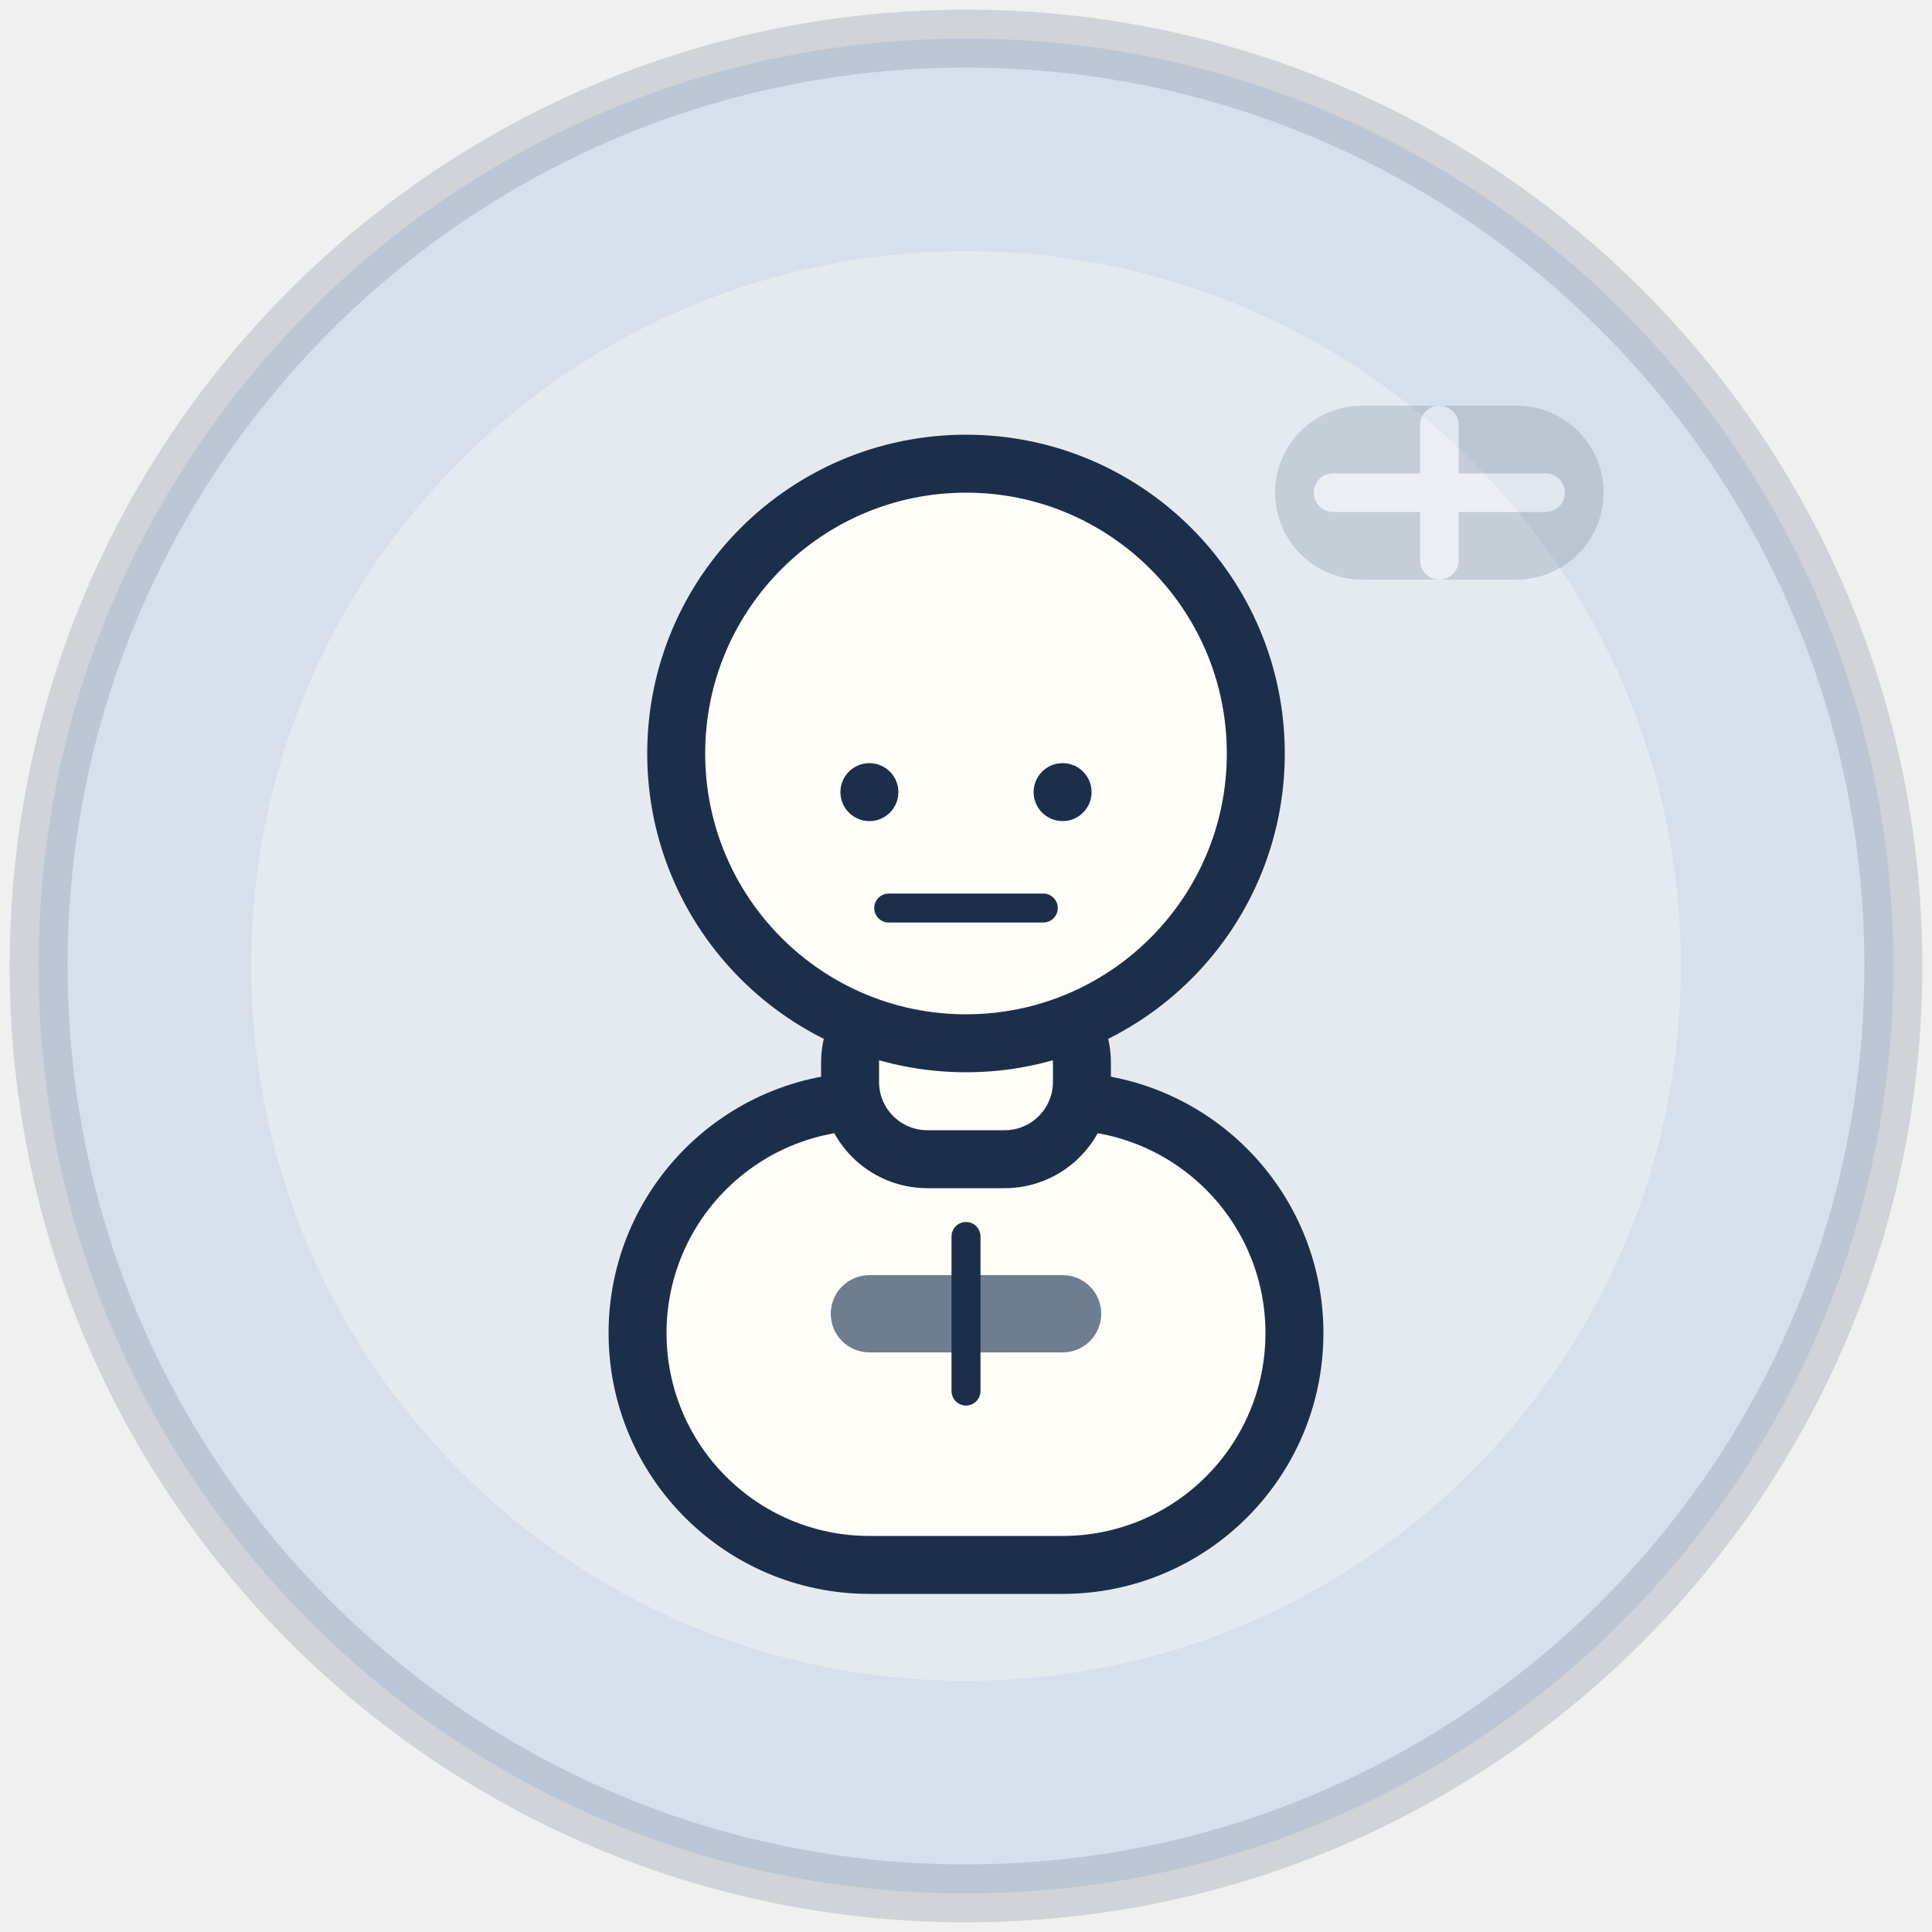
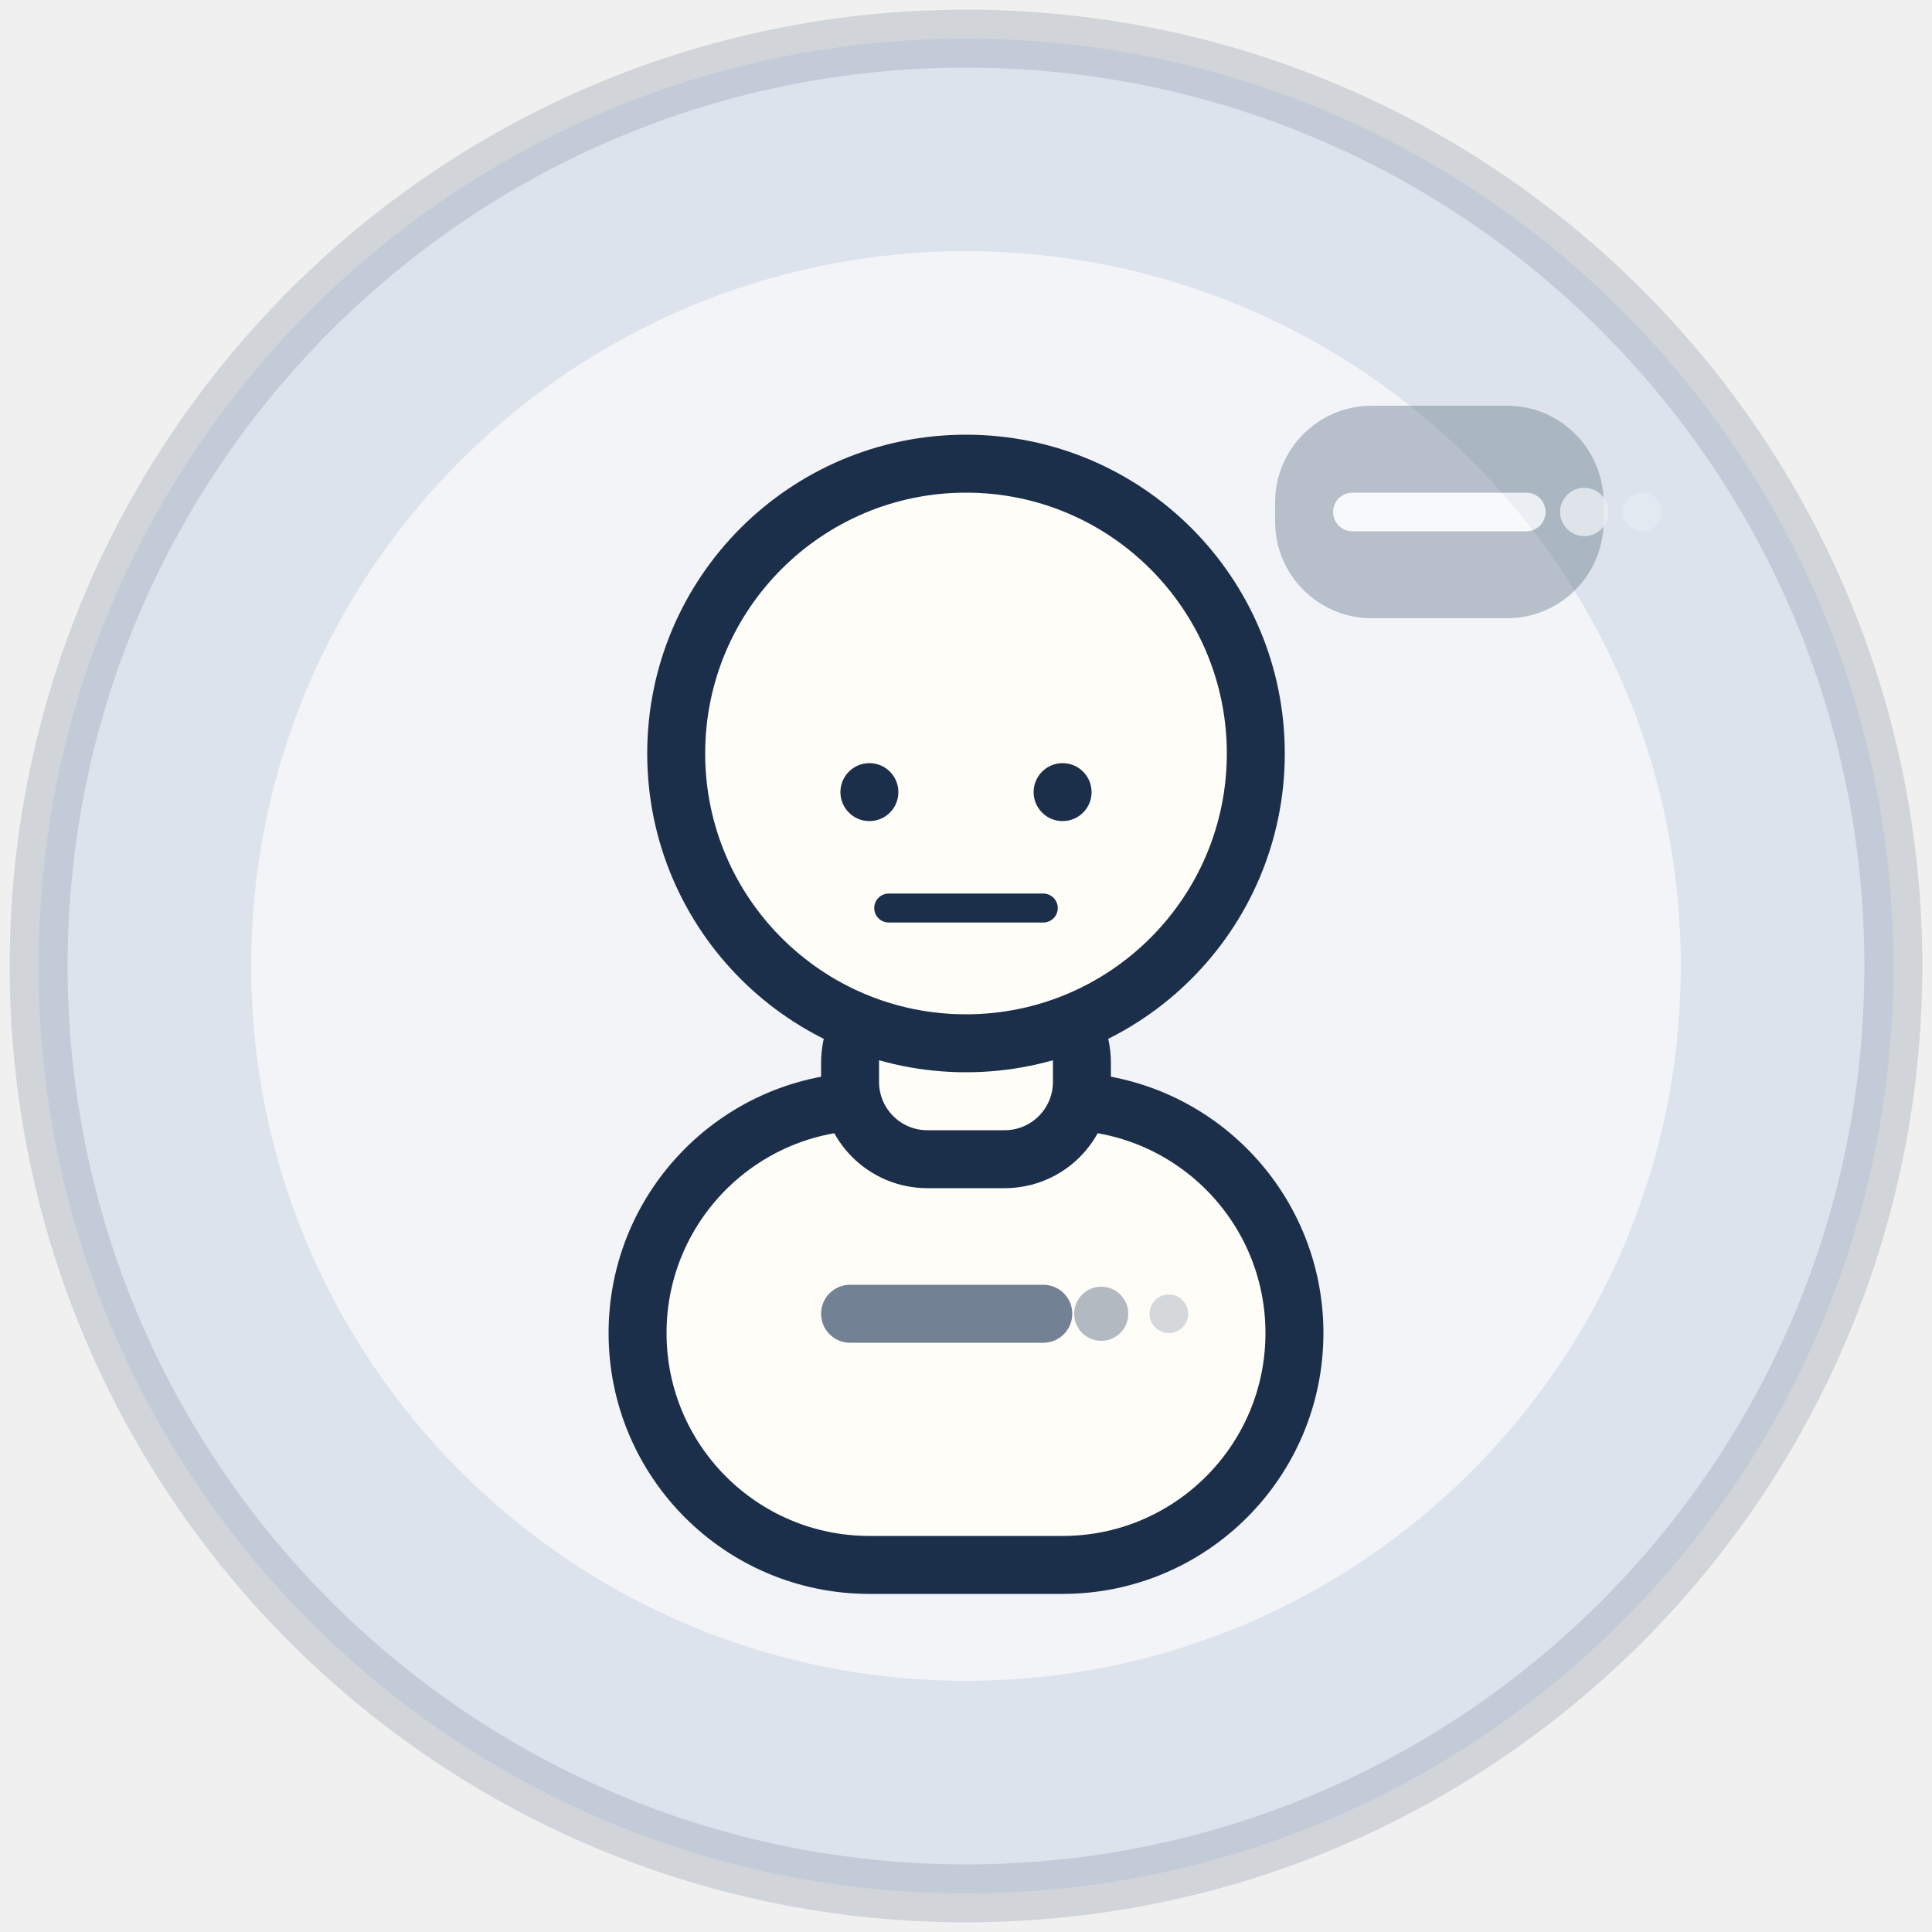
<svg xmlns="http://www.w3.org/2000/svg" viewBox="0 0 200 200">
-   <circle cx="100" cy="100" r="96" fill="#D7DFEA" />
-   <circle cx="100" cy="100" r="96" fill="none" stroke="#5F6F86" stroke-width="6" opacity="0.22" />
-   <circle cx="100" cy="100" r="74" fill="rgba(255,255,255,0.34)" />
-   <g opacity="0.24">
-     <rect x="132" y="42" width="34" height="18" rx="9" fill="#5F6F86" />
-     <path d="M138 51 h22" stroke="white" stroke-width="4" stroke-linecap="round" />
-     <path d="M149 44 v14" stroke="white" stroke-width="4" stroke-linecap="round" />
+   <circle cx="100" cy="100" r="96" fill="#DCE3EC" />
+   <circle cx="100" cy="100" r="96" fill="none" stroke="#66768B" stroke-width="6" opacity="0.22" />
+   <circle cx="100" cy="100" r="74" fill="rgba(255,255,255,0.62)" />
+   <g opacity="0.42">
+     <rect x="132" y="42" width="34" height="22" rx="10" fill="#66768B" />
+     <path d="M140 53 h18" stroke="white" stroke-width="4" stroke-linecap="round" />
+     <circle cx="164" cy="53" r="2.5" fill="white" opacity="0.8" />
+     <circle cx="170" cy="53" r="2" fill="white" opacity="0.5" />
  </g>
  <g>
    <rect x="66" y="114" width="68" height="48" rx="24" fill="#FFFDF8" stroke="#1C2F4A" stroke-width="6" />
    <rect x="88" y="102" width="24" height="18" rx="8" fill="#FFFDF8" stroke="#1C2F4A" stroke-width="6" />
    <circle cx="100" cy="78" r="30" fill="#FFFDF8" stroke="#1C2F4A" stroke-width="6" />
    <circle cx="90" cy="82" r="3" fill="#1C2F4A" />
    <circle cx="110" cy="82" r="3" fill="#1C2F4A" />
    <line x1="92" y1="94" x2="108" y2="94" stroke="#1C2F4A" stroke-width="3" stroke-linecap="round" />
-     <rect x="86" y="132" width="28" height="8" rx="4" fill="#5F6F86" opacity="0.9" />
-     <path d="M100 128 v16" stroke="#1C2F4A" stroke-width="3" stroke-linecap="round" />
+     <g opacity="0.92">
+       <line x1="88" y1="136" x2="108" y2="136" stroke="#66768B" stroke-width="6" stroke-linecap="round" />
+       <circle cx="114" cy="136" r="2.8" fill="#66768B" opacity="0.55" />
+       <circle cx="121" cy="136" r="2" fill="#66768B" opacity="0.3" />
+     </g>
  </g>
</svg>
